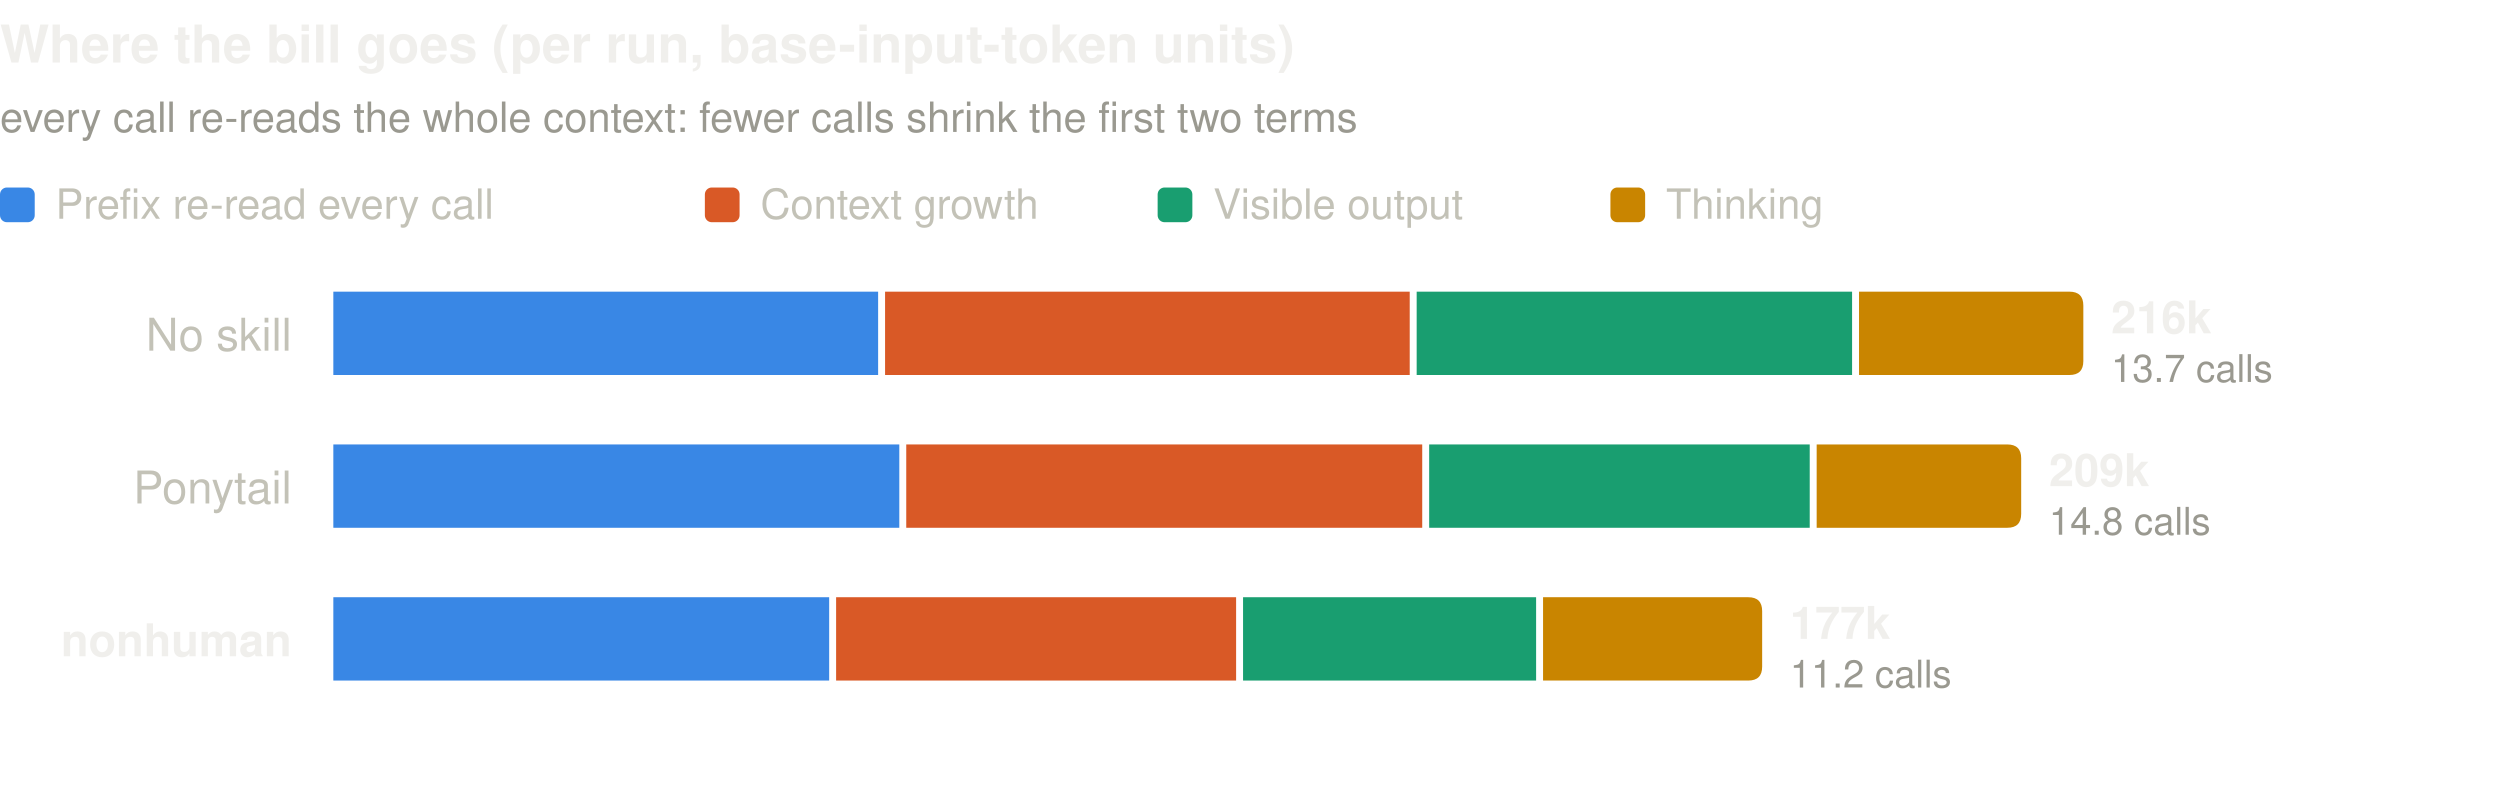
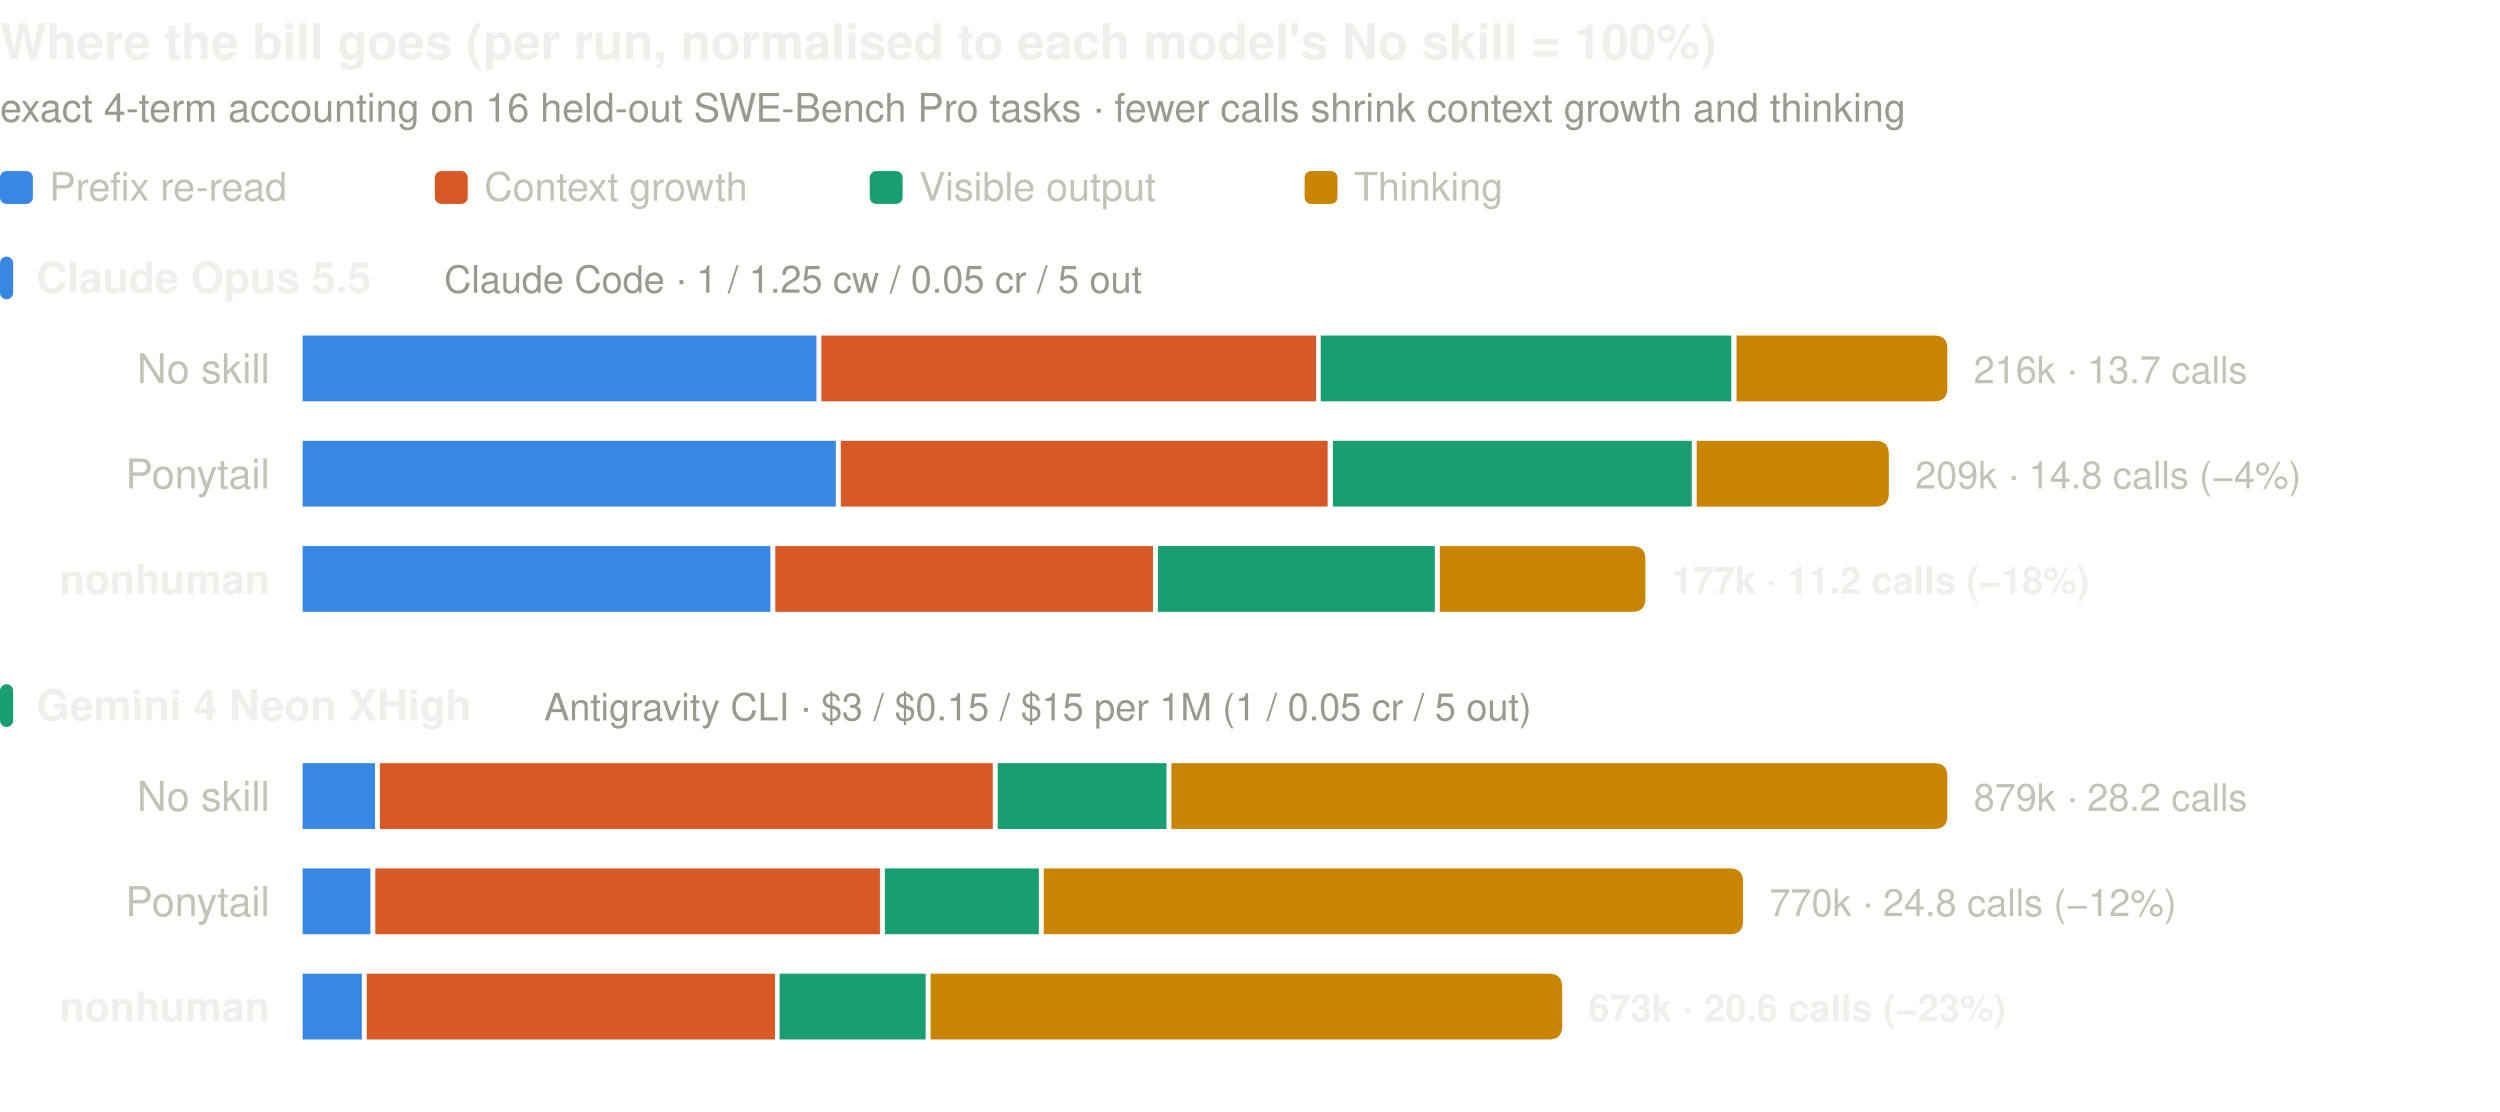
- <svg xmlns="http://www.w3.org/2000/svg" width="720" height="232" viewBox="0 0 720 232" font-family="-apple-system,BlinkMacSystemFont,'Segoe UI',Helvetica,Arial,sans-serif" role="img" aria-label="Billed cost decomposition per run by arm">
-   <text x="0.0" y="18.0" fill="#f0efec" font-size="15" font-weight="600" text-anchor="start">Where the bill goes (per run, base-input-token units)</text>
-   <text x="0.0" y="38.0" fill="#9a9990" font-size="12" font-weight="400" text-anchor="start">every call re-reads the whole context: fewer calls shrink the first two terms</text>
-   <rect x="0" y="54" width="10" height="10" rx="2" fill="#3987e5" />
-   <text x="16.0" y="63.0" fill="#c3c2b7" font-size="12" font-weight="400" text-anchor="start">Prefix re-read every call</text>
-   <rect x="203.0" y="54" width="10" height="10" rx="2" fill="#d95926" />
-   <text x="219.0" y="63.0" fill="#c3c2b7" font-size="12" font-weight="400" text-anchor="start">Context growth</text>
-   <rect x="333.4" y="54" width="10" height="10" rx="2" fill="#199e70" />
-   <text x="349.4" y="63.0" fill="#c3c2b7" font-size="12" font-weight="400" text-anchor="start">Visible output</text>
-   <rect x="463.8" y="54" width="10" height="10" rx="2" fill="#c98500" />
-   <text x="479.8" y="63.0" fill="#c3c2b7" font-size="12" font-weight="400" text-anchor="start">Thinking</text>
-   <text x="84.0" y="101.0" fill="#c3c2b7" font-size="13" font-weight="400" text-anchor="end">No skill</text>
-   <path d="M96.0,84.0 H252.9 Q252.9,84.0 252.9,84.0 V108.0 Q252.9,108.0 252.9,108.0 H96.0 Z" fill="#3987e5" />
-   <path d="M254.9,84.0 H406.0 Q406.0,84.0 406.0,84.0 V108.0 Q406.0,108.0 406.0,108.0 H254.9 Z" fill="#d95926" />
-   <path d="M408.0,84.0 H533.4 Q533.4,84.0 533.4,84.0 V108.0 Q533.4,108.0 533.4,108.0 H408.0 Z" fill="#199e70" />
-   <path d="M535.4,84.0 H596.0 Q600.0,84.0 600.0,88.0 V104.0 Q600.0,108.0 596.0,108.0 H535.4 Z" fill="#c98500" />
-   <text x="608.0" y="96.0" fill="#f0efec" font-size="13" font-weight="600" text-anchor="start">216k</text>
-   <text x="608.0" y="110.0" fill="#9a9990" font-size="11" font-weight="400" text-anchor="start">13.7 calls</text>
-   <text x="84.0" y="145.0" fill="#c3c2b7" font-size="13" font-weight="400" text-anchor="end">Ponytail</text>
-   <path d="M96.0,128.0 H259.0 Q259.0,128.0 259.0,128.0 V152.0 Q259.0,152.0 259.0,152.0 H96.0 Z" fill="#3987e5" />
-   <path d="M261.0,128.0 H409.6 Q409.6,128.0 409.6,128.0 V152.0 Q409.6,152.0 409.6,152.0 H261.0 Z" fill="#d95926" />
-   <path d="M411.6,128.0 H521.2 Q521.2,128.0 521.2,128.0 V152.0 Q521.2,152.0 521.2,152.0 H411.6 Z" fill="#199e70" />
-   <path d="M523.2,128.0 H578.1 Q582.1,128.0 582.1,132.0 V148.0 Q582.1,152.0 578.1,152.0 H523.2 Z" fill="#c98500" />
-   <text x="590.1" y="140.0" fill="#f0efec" font-size="13" font-weight="600" text-anchor="start">209k</text>
-   <text x="590.1" y="154.0" fill="#9a9990" font-size="11" font-weight="400" text-anchor="start">14.8 calls</text>
-   <text x="84.0" y="189.0" fill="#f0efec" font-size="13" font-weight="600" text-anchor="end">nonhuman</text>
-   <path d="M96.0,172.0 H238.8 Q238.8,172.0 238.8,172.0 V196.0 Q238.8,196.0 238.8,196.0 H96.0 Z" fill="#3987e5" />
-   <path d="M240.8,172.0 H356.0 Q356.0,172.0 356.0,172.0 V196.0 Q356.0,196.0 356.0,196.0 H240.8 Z" fill="#d95926" />
-   <path d="M358.0,172.0 H442.4 Q442.4,172.0 442.4,172.0 V196.0 Q442.4,196.0 442.4,196.0 H358.0 Z" fill="#199e70" />
-   <path d="M444.4,172.0 H503.5 Q507.5,172.0 507.5,176.0 V192.0 Q507.5,196.0 503.5,196.0 H444.4 Z" fill="#c98500" />
-   <text x="515.5" y="184.0" fill="#f0efec" font-size="13" font-weight="600" text-anchor="start">177k</text>
-   <text x="515.5" y="198.0" fill="#9a9990" font-size="11" font-weight="400" text-anchor="start">11.2 calls</text>
+ <svg xmlns="http://www.w3.org/2000/svg" width="760" height="338" viewBox="0 0 760 338" font-family="-apple-system,BlinkMacSystemFont,'Segoe UI',Helvetica,Arial,sans-serif" role="img" aria-label="Billed cost decomposition per run on Claude Opus 5.5 and Gemini 4 Neon XHigh">
+   <text x="0.0" y="18.0" fill="#f0efec" font-size="15" font-weight="600" text-anchor="start">Where the bill goes (per run, normalised to each model's No skill = 100%)</text>
+   <text x="0.0" y="37.0" fill="#9a9990" font-size="12" font-weight="400" text-anchor="start">exact 4-term accounting on 16 held-out SWE-Bench Pro tasks · fewer calls shrink context growth and thinking</text>
+   <rect x="0.0" y="52" width="10" height="10" rx="2" fill="#3987e5" />
+   <text x="15.0" y="61.0" fill="#c3c2b7" font-size="12" font-weight="400" text-anchor="start">Prefix re-read</text>
+   <rect x="132.2" y="52" width="10" height="10" rx="2" fill="#d95926" />
+   <text x="147.2" y="61.0" fill="#c3c2b7" font-size="12" font-weight="400" text-anchor="start">Context growth</text>
+   <rect x="264.4" y="52" width="10" height="10" rx="2" fill="#199e70" />
+   <text x="279.4" y="61.0" fill="#c3c2b7" font-size="12" font-weight="400" text-anchor="start">Visible output</text>
+   <rect x="396.6" y="52" width="10" height="10" rx="2" fill="#c98500" />
+   <text x="411.6" y="61.0" fill="#c3c2b7" font-size="12" font-weight="400" text-anchor="start">Thinking</text>
+   <rect x="0" y="78" width="4" height="13" rx="2" fill="#3987e5" />
+   <text x="11.0" y="89.0" fill="#f0efec" font-size="13" font-weight="650" text-anchor="start">Claude Opus 5.5</text>
+   <text x="135.0" y="89.0" fill="#9a9990" font-size="11.5" font-weight="400" text-anchor="start">Claude Code · 1 / 1.25 cw / 0.05 cr / 5 out</text>
+   <text x="82.0" y="116.5" fill="#c3c2b7" font-size="12.5" font-weight="400" text-anchor="end">No skill</text>
+   <rect x="92.0" y="102.0" width="156.2" height="20" fill="#3987e5" />
+   <rect x="249.7" y="102.0" width="150.4" height="20" fill="#d95926" />
+   <rect x="401.5" y="102.0" width="124.8" height="20" fill="#199e70" />
+   <path d="M527.9,102.0 H588.0 Q592.0,102.0 592.0,106.0 V118.0 Q592.0,122.0 588.0,122.0 H527.9 Z" fill="#c98500" />
+   <text x="600.0" y="116.5" fill="#c3c2b7" font-size="11.5" font-weight="400" text-anchor="start">216k · 13.7 calls</text>
+   <text x="82.0" y="148.5" fill="#c3c2b7" font-size="12.5" font-weight="400" text-anchor="end">Ponytail</text>
+   <rect x="92.0" y="134.0" width="162.1" height="20" fill="#3987e5" />
+   <rect x="255.6" y="134.0" width="148.0" height="20" fill="#d95926" />
+   <rect x="405.2" y="134.0" width="109.1" height="20" fill="#199e70" />
+   <path d="M515.8,134.0 H570.2 Q574.2,134.0 574.2,138.0 V150.0 Q574.2,154.0 570.2,154.0 H515.8 Z" fill="#c98500" />
+   <text x="582.2" y="148.5" fill="#c3c2b7" font-size="11.5" font-weight="400" text-anchor="start">209k · 14.8 calls (−4%)</text>
+   <text x="82.0" y="180.5" fill="#f0efec" font-size="12.5" font-weight="600" text-anchor="end">nonhuman</text>
+   <rect x="92.0" y="166.0" width="142.2" height="20" fill="#3987e5" />
+   <rect x="235.7" y="166.0" width="114.8" height="20" fill="#d95926" />
+   <rect x="352.0" y="166.0" width="84.2" height="20" fill="#199e70" />
+   <path d="M437.7,166.0 H496.2 Q500.2,166.0 500.2,170.0 V182.0 Q500.2,186.0 496.2,186.0 H437.7 Z" fill="#c98500" />
+   <text x="508.2" y="180.5" fill="#f0efec" font-size="11.5" font-weight="600" text-anchor="start">177k · 11.2 calls (−18%)</text>
+   <rect x="0" y="208" width="4" height="13" rx="2" fill="#199e70" />
+   <text x="11.0" y="219.0" fill="#f0efec" font-size="13" font-weight="650" text-anchor="start">Gemini 4 Neon XHigh</text>
+   <text x="165.4" y="219.0" fill="#9a9990" font-size="11.5" font-weight="400" text-anchor="start">Antigravity CLI · $3 / $0.15 / $15 per 1M (1 / 0.05 cr / 5 out)</text>
+   <text x="82.0" y="246.5" fill="#c3c2b7" font-size="12.5" font-weight="400" text-anchor="end">No skill</text>
+   <rect x="92.0" y="232.0" width="22.0" height="20" fill="#3987e5" />
+   <rect x="115.5" y="232.0" width="186.3" height="20" fill="#d95926" />
+   <rect x="303.3" y="232.0" width="51.3" height="20" fill="#199e70" />
+   <path d="M356.1,232.0 H588.0 Q592.0,232.0 592.0,236.0 V248.0 Q592.0,252.0 588.0,252.0 H356.1 Z" fill="#c98500" />
+   <text x="600.0" y="246.5" fill="#c3c2b7" font-size="11.5" font-weight="400" text-anchor="start">879k · 28.2 calls</text>
+   <text x="82.0" y="278.5" fill="#c3c2b7" font-size="12.5" font-weight="400" text-anchor="end">Ponytail</text>
+   <rect x="92.0" y="264.0" width="20.6" height="20" fill="#3987e5" />
+   <rect x="114.1" y="264.0" width="153.4" height="20" fill="#d95926" />
+   <rect x="269.0" y="264.0" width="46.8" height="20" fill="#199e70" />
+   <path d="M317.3,264.0 H525.9 Q529.9,264.0 529.9,268.0 V280.0 Q529.9,284.0 525.9,284.0 H317.3 Z" fill="#c98500" />
+   <text x="537.9" y="278.5" fill="#c3c2b7" font-size="11.5" font-weight="400" text-anchor="start">770k · 24.8 calls (−12%)</text>
+   <text x="82.0" y="310.5" fill="#f0efec" font-size="12.5" font-weight="600" text-anchor="end">nonhuman</text>
+   <rect x="92.0" y="296.0" width="18.0" height="20" fill="#3987e5" />
+   <rect x="111.5" y="296.0" width="124.1" height="20" fill="#d95926" />
+   <rect x="237.0" y="296.0" width="44.4" height="20" fill="#199e70" />
+   <path d="M282.9,296.0 H470.9 Q474.9,296.0 474.9,300.0 V312.0 Q474.9,316.0 470.9,316.0 H282.9 Z" fill="#c98500" />
+   <text x="482.9" y="310.5" fill="#f0efec" font-size="11.5" font-weight="600" text-anchor="start">673k · 20.6 calls (−23%)</text>
</svg>
